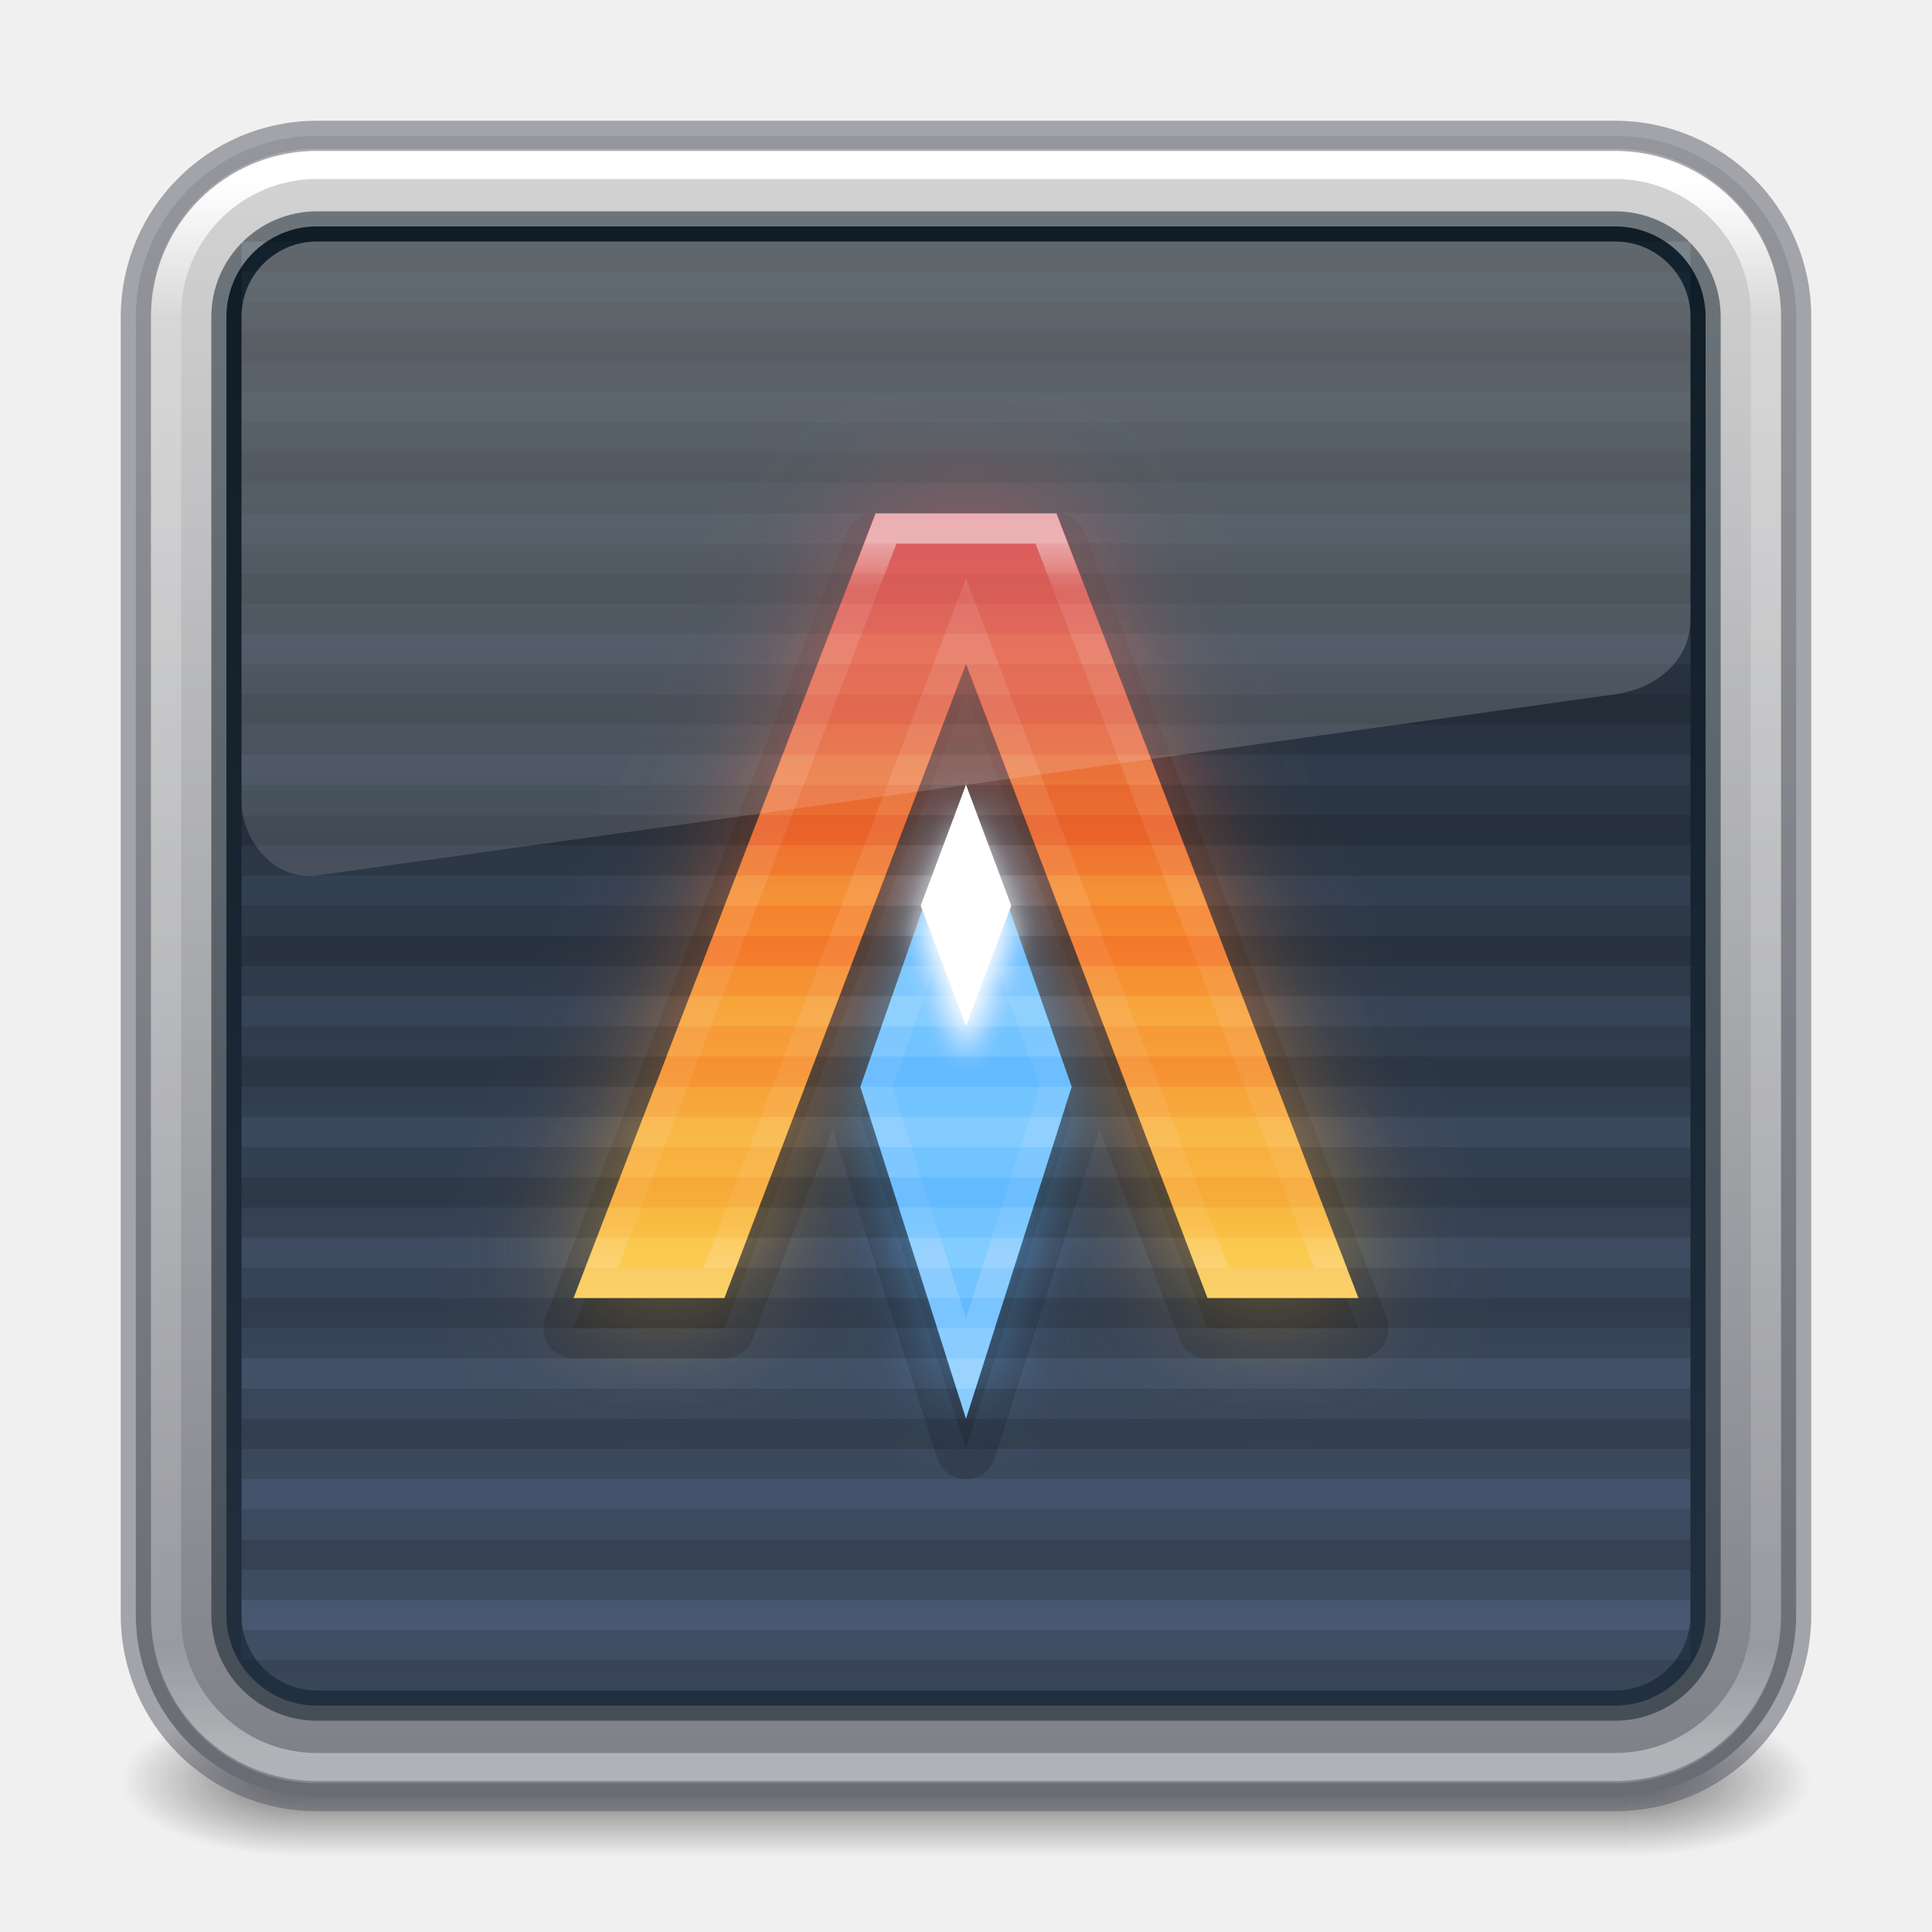
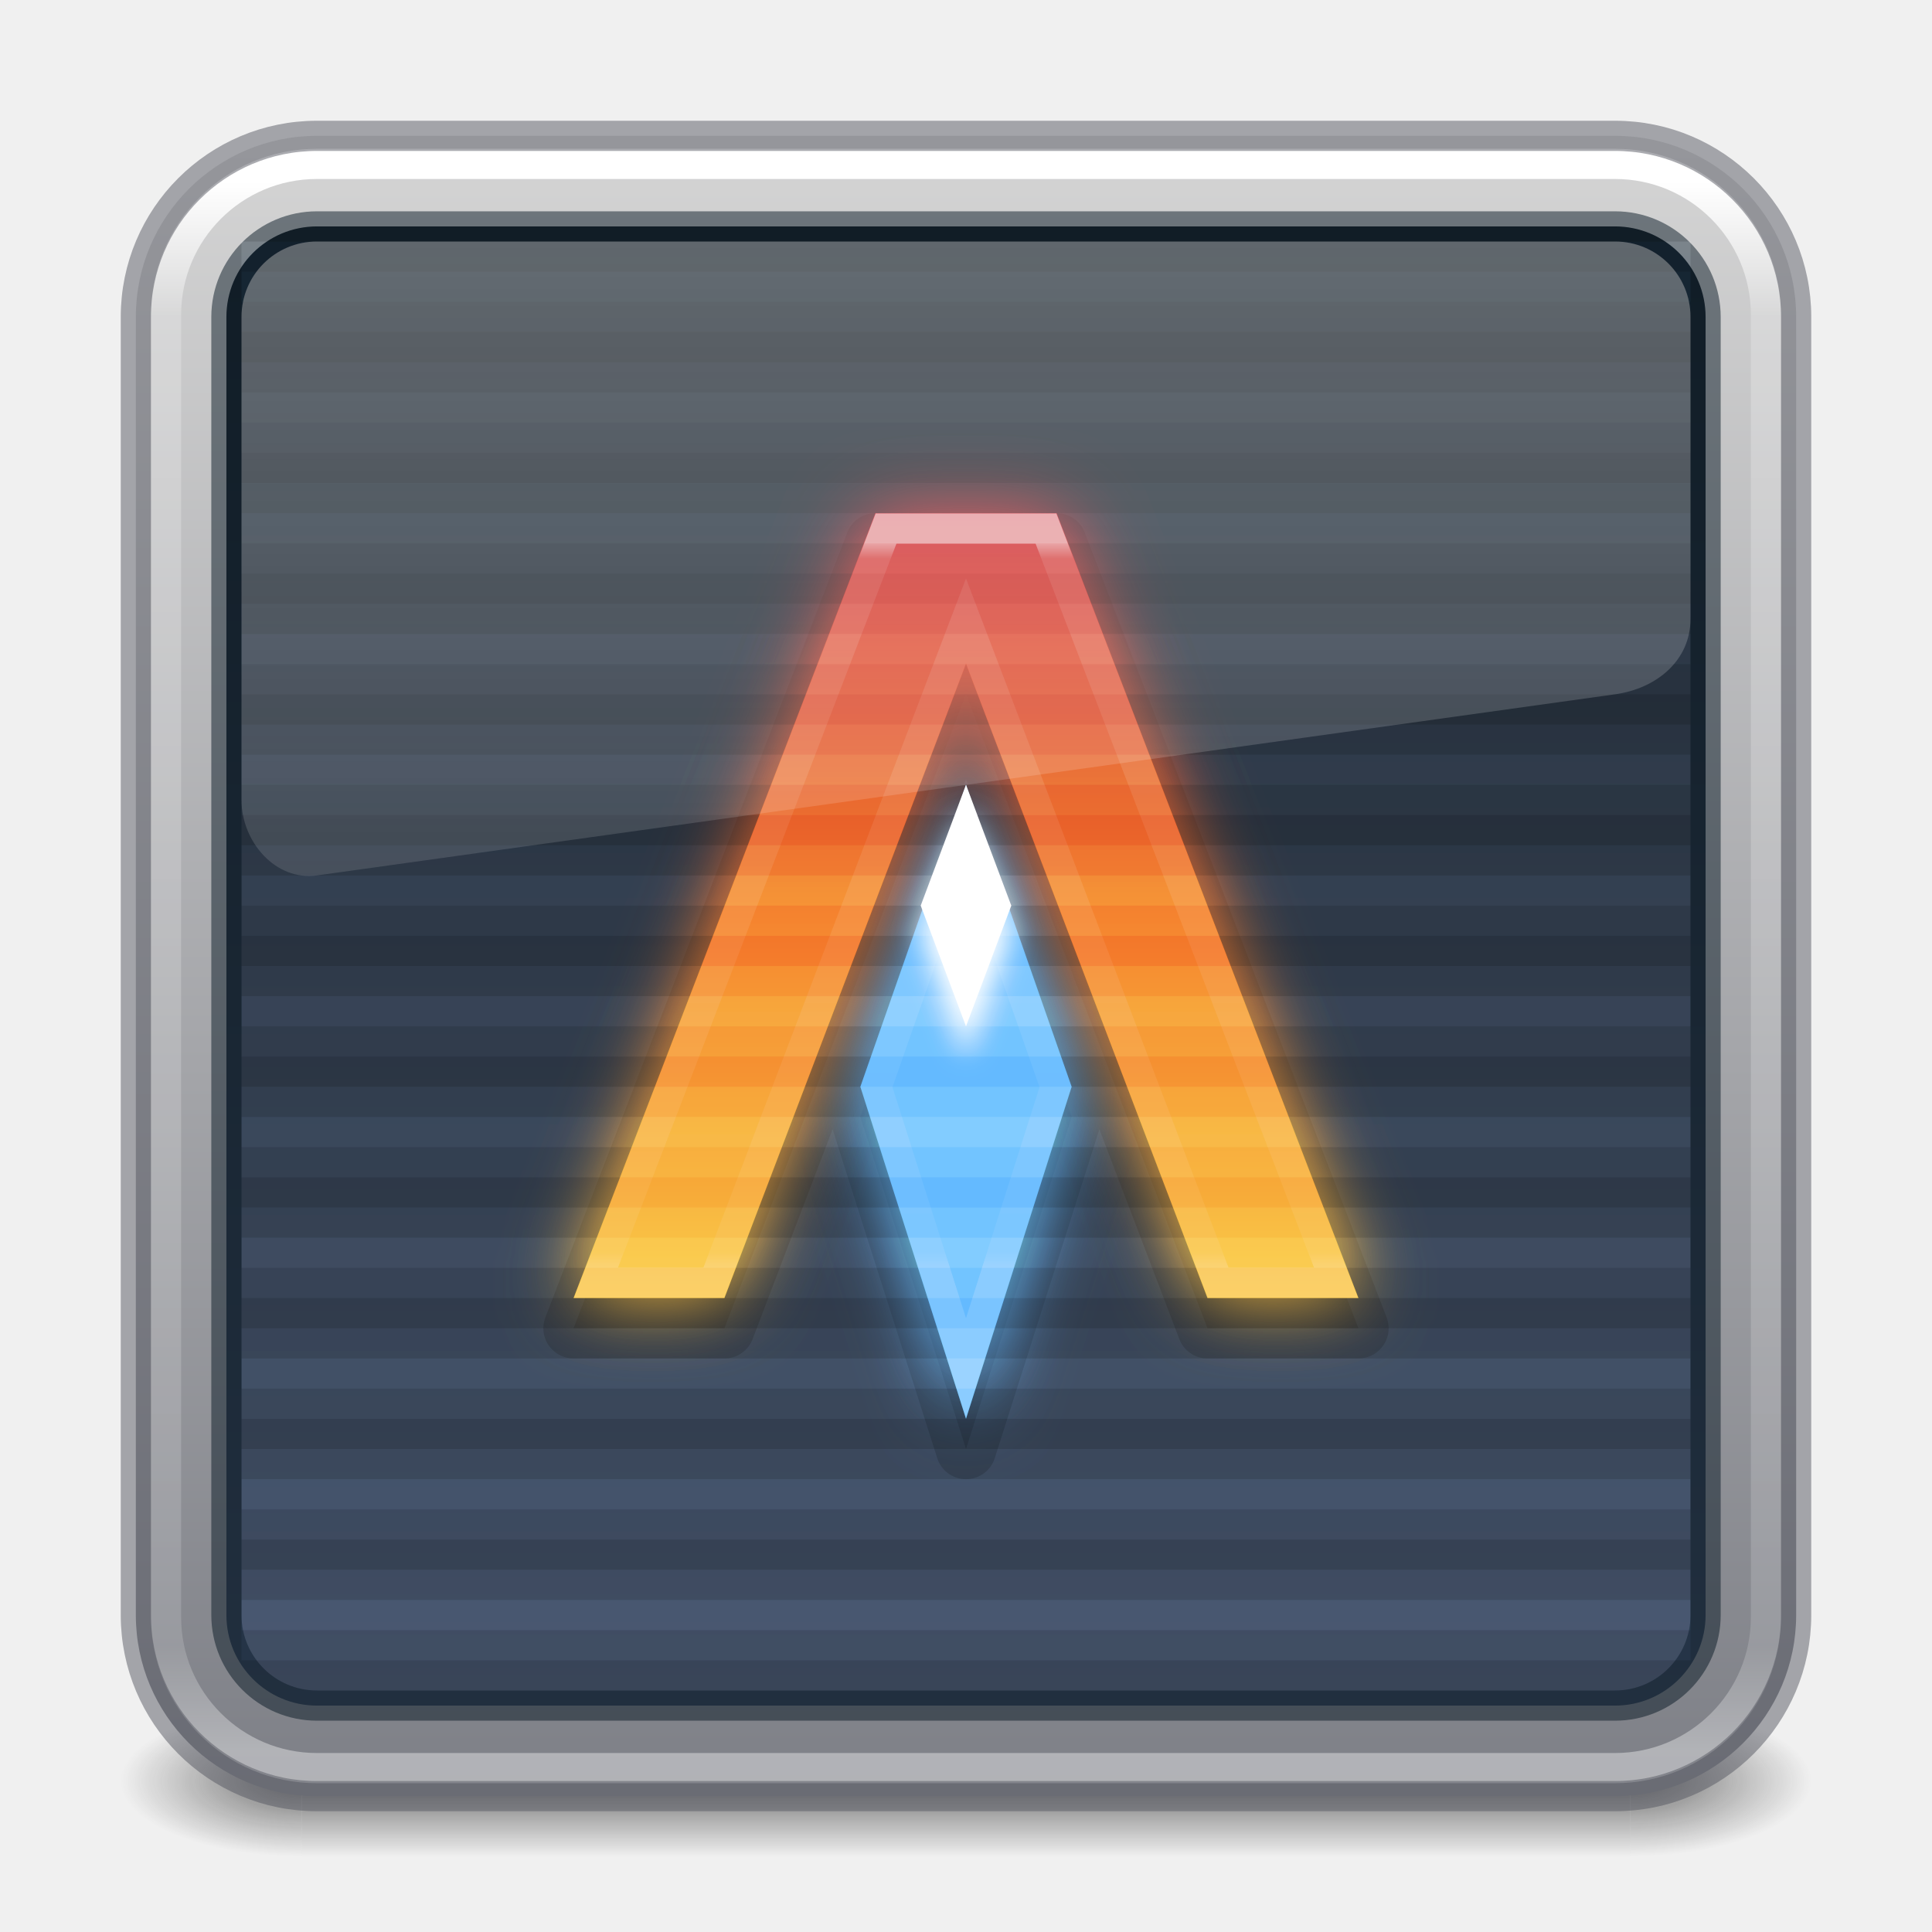
<svg xmlns="http://www.w3.org/2000/svg" xmlns:xlink="http://www.w3.org/1999/xlink" width="64" height="64" viewBox="0 0 64 64" fill="none" version="1.1" id="svg4" xml:space="preserve">
  <defs id="defs4">
    <linearGradient id="linearGradient3">
      <stop id="stop2" style="stop-color:#182027;stop-opacity:1;" offset="0" />
      <stop id="stop1" style="stop-color:#3a465a;stop-opacity:1;" offset="1" />
    </linearGradient>
    <linearGradient id="linearGradient19">
      <stop id="stop15" style="stop-color:#ffffff;stop-opacity:1" offset="0" />
-       <stop id="stop16" style="stop-color:#ffffff;stop-opacity:0.235" offset="0.062" />
-       <stop id="stop17" style="stop-color:#ffffff;stop-opacity:0.157" offset="0.938" />
+       <stop id="stop16" style="stop-color:#ffffff;stop-opacity:0.235" offset="0.021" />
+       <stop id="stop17" style="stop-color:#ffffff;stop-opacity:0.157" offset="0.979" />
      <stop id="stop18" style="stop-color:#ffffff;stop-opacity:0.392" offset="1" />
    </linearGradient>
    <linearGradient id="linearGradient48">
      <stop style="stop-color:#ffffff;stop-opacity:1;" offset="0" id="stop48" />
      <stop style="stop-color:#ffffff;stop-opacity:0;" offset="1" id="stop49" />
    </linearGradient>
    <linearGradient id="linearGradient909">
      <stop id="stop901" style="stop-color:#3a465a;stop-opacity:1;" offset="0" />
      <stop id="stop907" style="stop-color:#182027;stop-opacity:1;" offset="1" />
    </linearGradient>
    <linearGradient y2="42.092" x2="24" y1="5.909" x1="24" gradientTransform="matrix(1.432432,0,0,1.436283,-2.378375,-2.470783)" gradientUnits="userSpaceOnUse" id="linearGradient3904" xlink:href="#linearGradient4270" />
    <linearGradient id="linearGradient4270">
      <stop id="stop4272" style="stop-color:#ffffff;stop-opacity:1" offset="0" />
      <stop id="stop4274" style="stop-color:#ffffff;stop-opacity:0.235" offset="0.086" />
      <stop id="stop4276" style="stop-color:#ffffff;stop-opacity:0.157" offset="0.933" />
      <stop id="stop4278" style="stop-color:#ffffff;stop-opacity:0.392" offset="1" />
    </linearGradient>
    <linearGradient id="linearGradient3688-166-749-654">
      <stop offset="0" style="stop-color:#181818;stop-opacity:1" id="stop3088" />
      <stop offset="1" style="stop-color:#181818;stop-opacity:0" id="stop3090" />
    </linearGradient>
    <linearGradient id="linearGradient3702-501-757-795">
      <stop offset="0" style="stop-color:#181818;stop-opacity:0" id="stop3100" />
      <stop offset="0.5" style="stop-color:#181818;stop-opacity:1" id="stop3102" />
      <stop offset="1" style="stop-color:#181818;stop-opacity:0" id="stop3104" />
    </linearGradient>
    <radialGradient cx="4.993" cy="43.5" r="2.5" fx="4.993" fy="43.5" id="radialGradient3337-2-2" xlink:href="#linearGradient3688-166-749-654" gradientUnits="userSpaceOnUse" gradientTransform="matrix(2.404541,0,0,1,41.98575,15.5)" />
    <radialGradient cx="4.993" cy="43.5" r="2.5" fx="4.993" fy="43.5" id="radialGradient3339-1-4" xlink:href="#linearGradient3688-166-749-654" gradientUnits="userSpaceOnUse" gradientTransform="matrix(2.404541,0,0,1,-22.01424,-102.5)" />
    <linearGradient x1="25.058" y1="47.028" x2="25.058" y2="39.999" id="linearGradient6394" xlink:href="#linearGradient3702-501-757-795" gradientUnits="userSpaceOnUse" gradientTransform="matrix(1.571429,0,0,0.7142857,-5.714285,27.92857)" />
    <linearGradient xlink:href="#linearGradient2" id="linearGradient899" x1="31.781" y1="4.927" x2="31.781" y2="59.148" gradientUnits="userSpaceOnUse" />
    <linearGradient id="linearGradient1">
      <stop style="stop-color:#c6262e;stop-opacity:1;" offset="0" id="stop4" />
      <stop style="stop-color:#f37329;stop-opacity:1;" offset="0.5" id="stop6" />
      <stop style="stop-color:#f9c440;stop-opacity:1;" offset="1" id="stop5" />
    </linearGradient>
    <linearGradient id="linearGradient2">
      <stop style="stop-color:#d4d4d4;stop-opacity:1;" offset="0" id="stop7" />
      <stop style="stop-color:#7e8087;stop-opacity:1;" offset="1" id="stop8" />
    </linearGradient>
    <linearGradient xlink:href="#linearGradient3" id="linearGradient11" x1="33" y1="6.5" x2="33" y2="57.5" gradientUnits="userSpaceOnUse" />
    <linearGradient xlink:href="#linearGradient1" id="linearGradient18" gradientUnits="userSpaceOnUse" gradientTransform="matrix(1.333333,0,0,1.333333,-0.833322,-1.999995)" x1="25" y1="15" x2="25" y2="35" />
-     <filter style="color-interpolation-filters:sRGB" id="filter23" x="-0.192" y="-0.192" width="1.384" height="1.384">
-       <feGaussianBlur stdDeviation="2.08" id="feGaussianBlur23" />
+     <filter style="color-interpolation-filters:sRGB" id="filter23" x="-0.116" y="-0.116" width="1.233" height="1.233">
+       <feGaussianBlur stdDeviation="1.26" id="feGaussianBlur23" />
    </filter>
    <linearGradient xlink:href="#linearGradient48" id="linearGradient49" x1="33" y1="7" x2="33" y2="46" gradientUnits="userSpaceOnUse" />
    <linearGradient xlink:href="#linearGradient1" id="linearGradient50" gradientUnits="userSpaceOnUse" gradientTransform="matrix(1.333333,0,0,1.333333,-1.333322,-2.999995)" x1="25" y1="15" x2="25" y2="35" />
    <filter style="color-interpolation-filters:sRGB" id="filter1" x="-0.352" y="-0.132" width="1.704" height="1.264">
      <feGaussianBlur stdDeviation="0.44" id="feGaussianBlur1" />
    </filter>
    <filter style="color-interpolation-filters:sRGB" id="filter3" x="-0.992" y="-0.372" width="2.984" height="1.744">
      <feGaussianBlur stdDeviation="1.24" id="feGaussianBlur3" />
    </filter>
-     <filter style="color-interpolation-filters:sRGB" id="filter4" x="-0.425" y="-0.142" width="1.85" height="1.283">
-       <feGaussianBlur stdDeviation="1.24" id="feGaussianBlur4" />
+     <filter style="color-interpolation-filters:sRGB" id="filter4" x="-0.432" y="-0.144" width="1.864" height="1.288">
+       <feGaussianBlur stdDeviation="1.26" id="feGaussianBlur4" />
    </filter>
    <linearGradient xlink:href="#linearGradient19" id="linearGradient15" x1="32" y1="18" x2="32" y2="42" gradientUnits="userSpaceOnUse" />
    <linearGradient id="linearGradient21">
      <stop id="stop18-5" style="stop-color:#ffffff;stop-opacity:1" offset="0" />
      <stop id="stop19" style="stop-color:#ffffff;stop-opacity:0.235" offset="0.017" />
      <stop id="stop20" style="stop-color:#ffffff;stop-opacity:0.157" offset="0.983" />
      <stop id="stop21" style="stop-color:#ffffff;stop-opacity:0.392" offset="1" />
    </linearGradient>
    <linearGradient id="linearGradient1201">
      <stop id="stop1193" style="stop-color:#ffffff;stop-opacity:1" offset="0" />
      <stop id="stop1195" style="stop-color:#ffffff;stop-opacity:0.235" offset="0.068" />
      <stop id="stop1197" style="stop-color:#ffffff;stop-opacity:0.157" offset="0.947" />
      <stop id="stop1199" style="stop-color:#ffffff;stop-opacity:0.392" offset="1" />
    </linearGradient>
    <linearGradient xlink:href="#linearGradient3702-501-757-795" id="linearGradient1191" gradientUnits="userSpaceOnUse" x1="25.058" y1="47.028" x2="25.058" y2="39.999" gradientTransform="matrix(1.142857,0,0,0.6428571,-3.428569,16.03572)" />
    <radialGradient cx="4.993" cy="43.5" r="2.5" fx="4.993" fy="43.5" id="radialGradient3013-6-1" xlink:href="#linearGradient3688-166-749-654" gradientUnits="userSpaceOnUse" gradientTransform="matrix(2.003784,0,0,0.8999999,29.98813,4.850003)" />
    <radialGradient cx="4.993" cy="43.5" r="2.5" fx="4.993" fy="43.5" id="radialGradient3015-1-8" xlink:href="#linearGradient3688-166-749-654" gradientUnits="userSpaceOnUse" gradientTransform="matrix(2.003784,0,0,0.8999999,-18.01187,-83.15)" />
    <linearGradient xlink:href="#linearGradient2" id="linearGradient10" gradientUnits="userSpaceOnUse" x1="24.5" y1="6" x2="24.5" y2="44" gradientTransform="translate(74)" />
    <linearGradient xlink:href="#linearGradient1201" id="linearGradient12" gradientUnits="userSpaceOnUse" gradientTransform="translate(74,1.000006)" x1="39" y1="6" x2="39" y2="41.945" />
    <linearGradient xlink:href="#linearGradient909" id="linearGradient15-7" gradientUnits="userSpaceOnUse" x1="24" y1="8" x2="24" y2="42.5" />
    <linearGradient xlink:href="#linearGradient1" id="linearGradient16" gradientUnits="userSpaceOnUse" gradientTransform="translate(-1,-1)" x1="25" y1="15" x2="25" y2="35" />
    <linearGradient xlink:href="#linearGradient48" id="linearGradient17" gradientUnits="userSpaceOnUse" x1="24" y1="8.5" x2="24" y2="35.5" />
    <filter style="color-interpolation-filters:sRGB" id="filter1-0" x="-0.384" y="-0.128" width="1.768" height="1.256">
      <feGaussianBlur stdDeviation="0.32" id="feGaussianBlur1-9" />
    </filter>
    <linearGradient y2="42.092" x2="24" y1="5.909" x1="24" gradientTransform="matrix(1.432432,0,0,1.436283,71.62162,-2.542022)" gradientUnits="userSpaceOnUse" id="linearGradient3904-8" xlink:href="#linearGradient4270" />
    <radialGradient cx="4.993" cy="43.5" r="2.5" fx="4.993" fy="43.5" id="radialGradient3337-2-2-9" xlink:href="#linearGradient3688-166-749-654" gradientUnits="userSpaceOnUse" gradientTransform="matrix(2.404541,0,0,1,41.98575,15.5)" />
    <radialGradient cx="4.993" cy="43.5" r="2.5" fx="4.993" fy="43.5" id="radialGradient3339-1-4-4" xlink:href="#linearGradient3688-166-749-654" gradientUnits="userSpaceOnUse" gradientTransform="matrix(2.404541,0,0,1,-22.01424,-102.5)" />
    <linearGradient xlink:href="#linearGradient2" id="linearGradient899-7" x1="31.781" y1="4.927" x2="31.781" y2="59.148" gradientUnits="userSpaceOnUse" gradientTransform="translate(74)" />
    <linearGradient xlink:href="#linearGradient6" id="linearGradient11-6" x1="33" y1="7.5" x2="33" y2="56.5" gradientUnits="userSpaceOnUse" gradientTransform="translate(74)" />
    <filter style="color-interpolation-filters:sRGB" id="filter23-1" x="-0.192" y="-0.192" width="1.384" height="1.384">
      <feGaussianBlur stdDeviation="2.08" id="feGaussianBlur23-0" />
    </filter>
    <filter style="color-interpolation-filters:sRGB" id="filter1-6" x="-0.352" y="-0.132" width="1.704" height="1.264">
      <feGaussianBlur stdDeviation="0.44" id="feGaussianBlur1-32" />
    </filter>
    <filter style="color-interpolation-filters:sRGB" id="filter3-0" x="-0.992" y="-0.372" width="2.984" height="1.744">
      <feGaussianBlur stdDeviation="1.24" id="feGaussianBlur3-6" />
    </filter>
    <filter style="color-interpolation-filters:sRGB" id="filter4-1" x="-0.425" y="-0.142" width="1.85" height="1.283">
      <feGaussianBlur stdDeviation="1.24" id="feGaussianBlur4-5" />
    </filter>
    <linearGradient id="linearGradient2-6">
      <stop style="stop-color:#fafafa;stop-opacity:1;" offset="0" id="stop7-2" />
      <stop style="stop-color:#7e8087;stop-opacity:1;" offset="1" id="stop8-9" />
    </linearGradient>
    <radialGradient cx="4.993" cy="43.5" r="2.5" fx="4.993" fy="43.5" id="radialGradient3013-6-1-7" xlink:href="#linearGradient3688-166-749-654" gradientUnits="userSpaceOnUse" gradientTransform="matrix(2.003784,0,0,0.8999999,29.98813,4.850003)" />
    <radialGradient cx="4.993" cy="43.5" r="2.5" fx="4.993" fy="43.5" id="radialGradient3015-1-8-4" xlink:href="#linearGradient3688-166-749-654" gradientUnits="userSpaceOnUse" gradientTransform="matrix(2.003784,0,0,0.8999999,-18.01187,-83.15)" />
    <linearGradient xlink:href="#linearGradient2-6" id="linearGradient10-5" gradientUnits="userSpaceOnUse" x1="24.5" y1="6" x2="24.5" y2="44" gradientTransform="translate(74)" />
    <filter style="color-interpolation-filters:sRGB" id="filter1-0-5" x="-0.384" y="-0.128" width="1.768" height="1.256">
      <feGaussianBlur stdDeviation="0.32" id="feGaussianBlur1-9-4" />
    </filter>
    <linearGradient id="linearGradient6">
      <stop style="stop-color:#002e99;stop-opacity:1;" offset="0" id="stop11" />
      <stop style="stop-color:#0d52bf;stop-opacity:1;" offset="1" id="stop10" />
    </linearGradient>
    <radialGradient cx="4.993" cy="43.5" r="2.5" fx="4.993" fy="43.5" id="radialGradient3013-6-1-3" xlink:href="#linearGradient3688-166-749-654" gradientUnits="userSpaceOnUse" gradientTransform="matrix(2.003784,0,0,0.8999999,29.98813,4.850003)" />
    <radialGradient cx="4.993" cy="43.5" r="2.5" fx="4.993" fy="43.5" id="radialGradient3015-1-8-6" xlink:href="#linearGradient3688-166-749-654" gradientUnits="userSpaceOnUse" gradientTransform="matrix(2.003784,0,0,0.8999999,-18.01187,-83.15)" />
    <filter style="color-interpolation-filters:sRGB" id="filter1-9" x="-0.384" y="-0.128" width="1.768" height="1.256">
      <feGaussianBlur stdDeviation="0.32" id="feGaussianBlur1-3" />
    </filter>
    <linearGradient xlink:href="#linearGradient48" id="linearGradient7" gradientUnits="userSpaceOnUse" x1="31" y1="8" x2="31" y2="43" />
  </defs>
  <g id="g866">
    <rect style="opacity:0.6;fill:url(#radialGradient3337-2-2);fill-opacity:1;stroke:none;stroke-width:1.062" id="rect2801-5-5-7-9" y="56.5" x="54" height="5" width="6" />
    <rect style="opacity:0.6;fill:url(#radialGradient3339-1-4);fill-opacity:1;stroke:none;stroke-width:1.062" id="rect3696-3-0-3-7" transform="scale(-1)" y="-61.5" x="-10" height="5" width="6" />
    <rect style="opacity:0.6;fill:url(#linearGradient6394);fill-opacity:1;stroke:none;stroke-width:1.062" id="rect3700-5-6-8-4" y="56.5" x="10" height="5" width="44" />
  </g>
  <rect width="55" height="55" rx="6" ry="6" x="4.5" y="4.5" id="rect5505-21-3-8-5-2-9" style="color:#000000;display:inline;overflow:visible;visibility:visible;fill:url(#linearGradient899);fill-rule:nonzero;stroke:none;stroke-width:1;marker:none;enable-background:accumulate" />
  <rect style="opacity:1;fill:none;stroke:url(#linearGradient3904);stroke-width:1;stroke-linecap:round;stroke-linejoin:round;stroke-miterlimit:4;stroke-dasharray:none;stroke-dashoffset:0;stroke-opacity:1" id="rect6741" y="5.429" x="5.5" ry="5" rx="5" height="53.142" width="53" />
  <rect style="color:#000000;display:inline;overflow:visible;visibility:visible;opacity:0.5;fill:none;stroke:#555761;stroke-width:1;stroke-linecap:round;stroke-linejoin:round;stroke-miterlimit:4;stroke-dasharray:none;stroke-dashoffset:0;stroke-opacity:1;marker:none;enable-background:accumulate" id="rect5505-21-9" y="4.5" x="4.5" ry="6" rx="6" height="55" width="55" />
  <rect style="opacity:1;fill:url(#linearGradient11);stroke:#091825;stroke-linejoin:round;stroke-opacity:0.498" id="rect2" width="49" height="49" x="7.5" y="7.5" rx="3" ry="3" />
  <path id="path5" style="opacity:0.15;fill:#000000;stroke:#000000;stroke-width:2;stroke-linejoin:round;stroke-dasharray:none;stroke-opacity:1" d="M 29,18 19,44 h 4.998 L 32,23 40,44 h 5 L 35,18 Z m 3,9 -3.5,10 3.5,11 3.5,-11 z" />
  <path id="path4" style="opacity:0.15;fill:#000000;stroke:none;stroke-width:1.333;stroke-linejoin:round;stroke-opacity:0.497" d="M 29,18 19,44 h 4.998 L 32,23 40,44 h 5 L 35,18 Z m 3,9 -3.5,10 3.5,11 3.5,-11 z" />
-   <g id="g21" transform="translate(-0.5,-1)">
-     <g id="g4">
-       <path style="opacity:0.5;fill:#64baff;stroke:none;stroke-width:1.293;stroke-linejoin:round;stroke-opacity:0.497;filter:url(#filter4)" d="M 32,26 28.5,36 32,47 35.5,36 Z" id="path2" transform="translate(0.5,1)" />
-       <path style="opacity:0.5;fill:#ffffff;fill-opacity:1;stroke:none;stroke-width:0.8;stroke-linejoin:round;stroke-opacity:0.497;filter:url(#filter3)" d="m 32,26 -1.5,4 1.5,4 1.5,-4 z" id="path3" transform="translate(0.5,1)" />
-       <path style="opacity:0.5;fill:url(#linearGradient18);stroke:none;stroke-width:1.333;stroke-linejoin:round;stroke-opacity:0.497;filter:url(#filter23)" d="m 29.5,18 h 6 l 10,26 h -5 l -8,-21 -8.003,21 H 19.5 Z" id="path18" />
-     </g>
+   <g id="g4" transform="translate(-0.5,-1)">
+     <path style="display:inline;opacity:1;fill:#64baff;stroke:none;stroke-width:1.293;stroke-linejoin:round;stroke-opacity:0.497;filter:url(#filter4)" d="M 32,26 28.5,36 32,47 35.5,36 Z" id="path2" transform="translate(0.5,1)" />
+     <path style="display:inline;opacity:1;fill:url(#linearGradient18);stroke:none;stroke-width:1.333;stroke-linejoin:round;stroke-opacity:0.497;filter:url(#filter23)" d="m 29.5,18 h 6 l 10,26 h -5 l -8,-21 -8.003,21 H 19.5 Z" id="path18" />
  </g>
  <g id="g5">
    <path style="fill:url(#linearGradient50);stroke:none;stroke-width:1.333;stroke-linejoin:round;stroke-opacity:0.497" d="m 29,17 h 6 L 45,43 H 40 L 32,22 23.997,43 H 19 Z" id="path11" />
    <path style="fill:#64baff;stroke:none;stroke-width:1.293;stroke-linejoin:round;stroke-opacity:0.497" d="M 32,26 28.5,36 32,47 35.5,36 Z" id="path12" />
    <path style="fill:#ffffff;fill-opacity:1;stroke:none;stroke-width:0.8;stroke-linejoin:round;stroke-opacity:0.497" d="m 32,26 -1.5,4 1.5,4 1.5,-4 z" id="path13" />
    <path style="fill:#ffffff;fill-opacity:1;stroke:none;stroke-width:0.8;stroke-linejoin:round;stroke-opacity:0.497;filter:url(#filter1)" d="m 32,27 -1.5,4 1.5,4 1.5,-4 z" id="path1" />
    <path id="path10" style="opacity:0.75;fill:none;fill-opacity:1;stroke:url(#linearGradient15);stroke-width:1;stroke-linejoin:miter;stroke-dasharray:none;stroke-opacity:0.498" d="m 29.352,17.51 h 5.297 l 9.607,24.98 H 40.352 L 32,20.568 23.646,42.49 H 19.744 Z M 32,27.541 34.963,36.006 32,45.316 29.037,36.006 Z" />
  </g>
  <path id="path20" style="opacity:1;mix-blend-mode:overlay;fill:none;stroke:#fafafa;stroke-width:2;stroke-linejoin:round;stroke-opacity:0.149" d="M 8,54 H 56 M 8,50 H 56 M 8,46 H 56 M 8,42 H 56 M 8,38 H 56 M 8,34 H 56 M 8,30 H 56 M 8,26 H 56 M 8,22 H 56 M 8,18 H 56 M 8,14 H 56 M 8,10 h 48" />
  <path id="path21" style="opacity:1;mix-blend-mode:overlay;fill:none;stroke:#fafafa;stroke-width:2;stroke-linejoin:round;stroke-opacity:0.149" d="M 8,53 H 56 M 8,49 H 56 M 8,45 H 56 M 8,41 H 56 M 8,37 H 56 M 8,33 H 56 M 8,29 H 56 M 8,25 H 56 M 8,21 H 56 M 8,17 H 56 M 8,13 H 56 M 8,9 h 48" />
  <path id="path6" style="opacity:0.3;fill:url(#linearGradient7);stroke-linecap:round;stroke-linejoin:round" d="m 10.5,8 h 43 c 1.385,0 2.5,1.115 2.5,2.5 v 10 c 0,1.385 -1.128,2.309 -2.5,2.5 l -43,6 C 9.128,29.191 8,27.885 8,26.5 v -16 C 8,9.115 9.115,8 10.5,8 Z" />
</svg>
